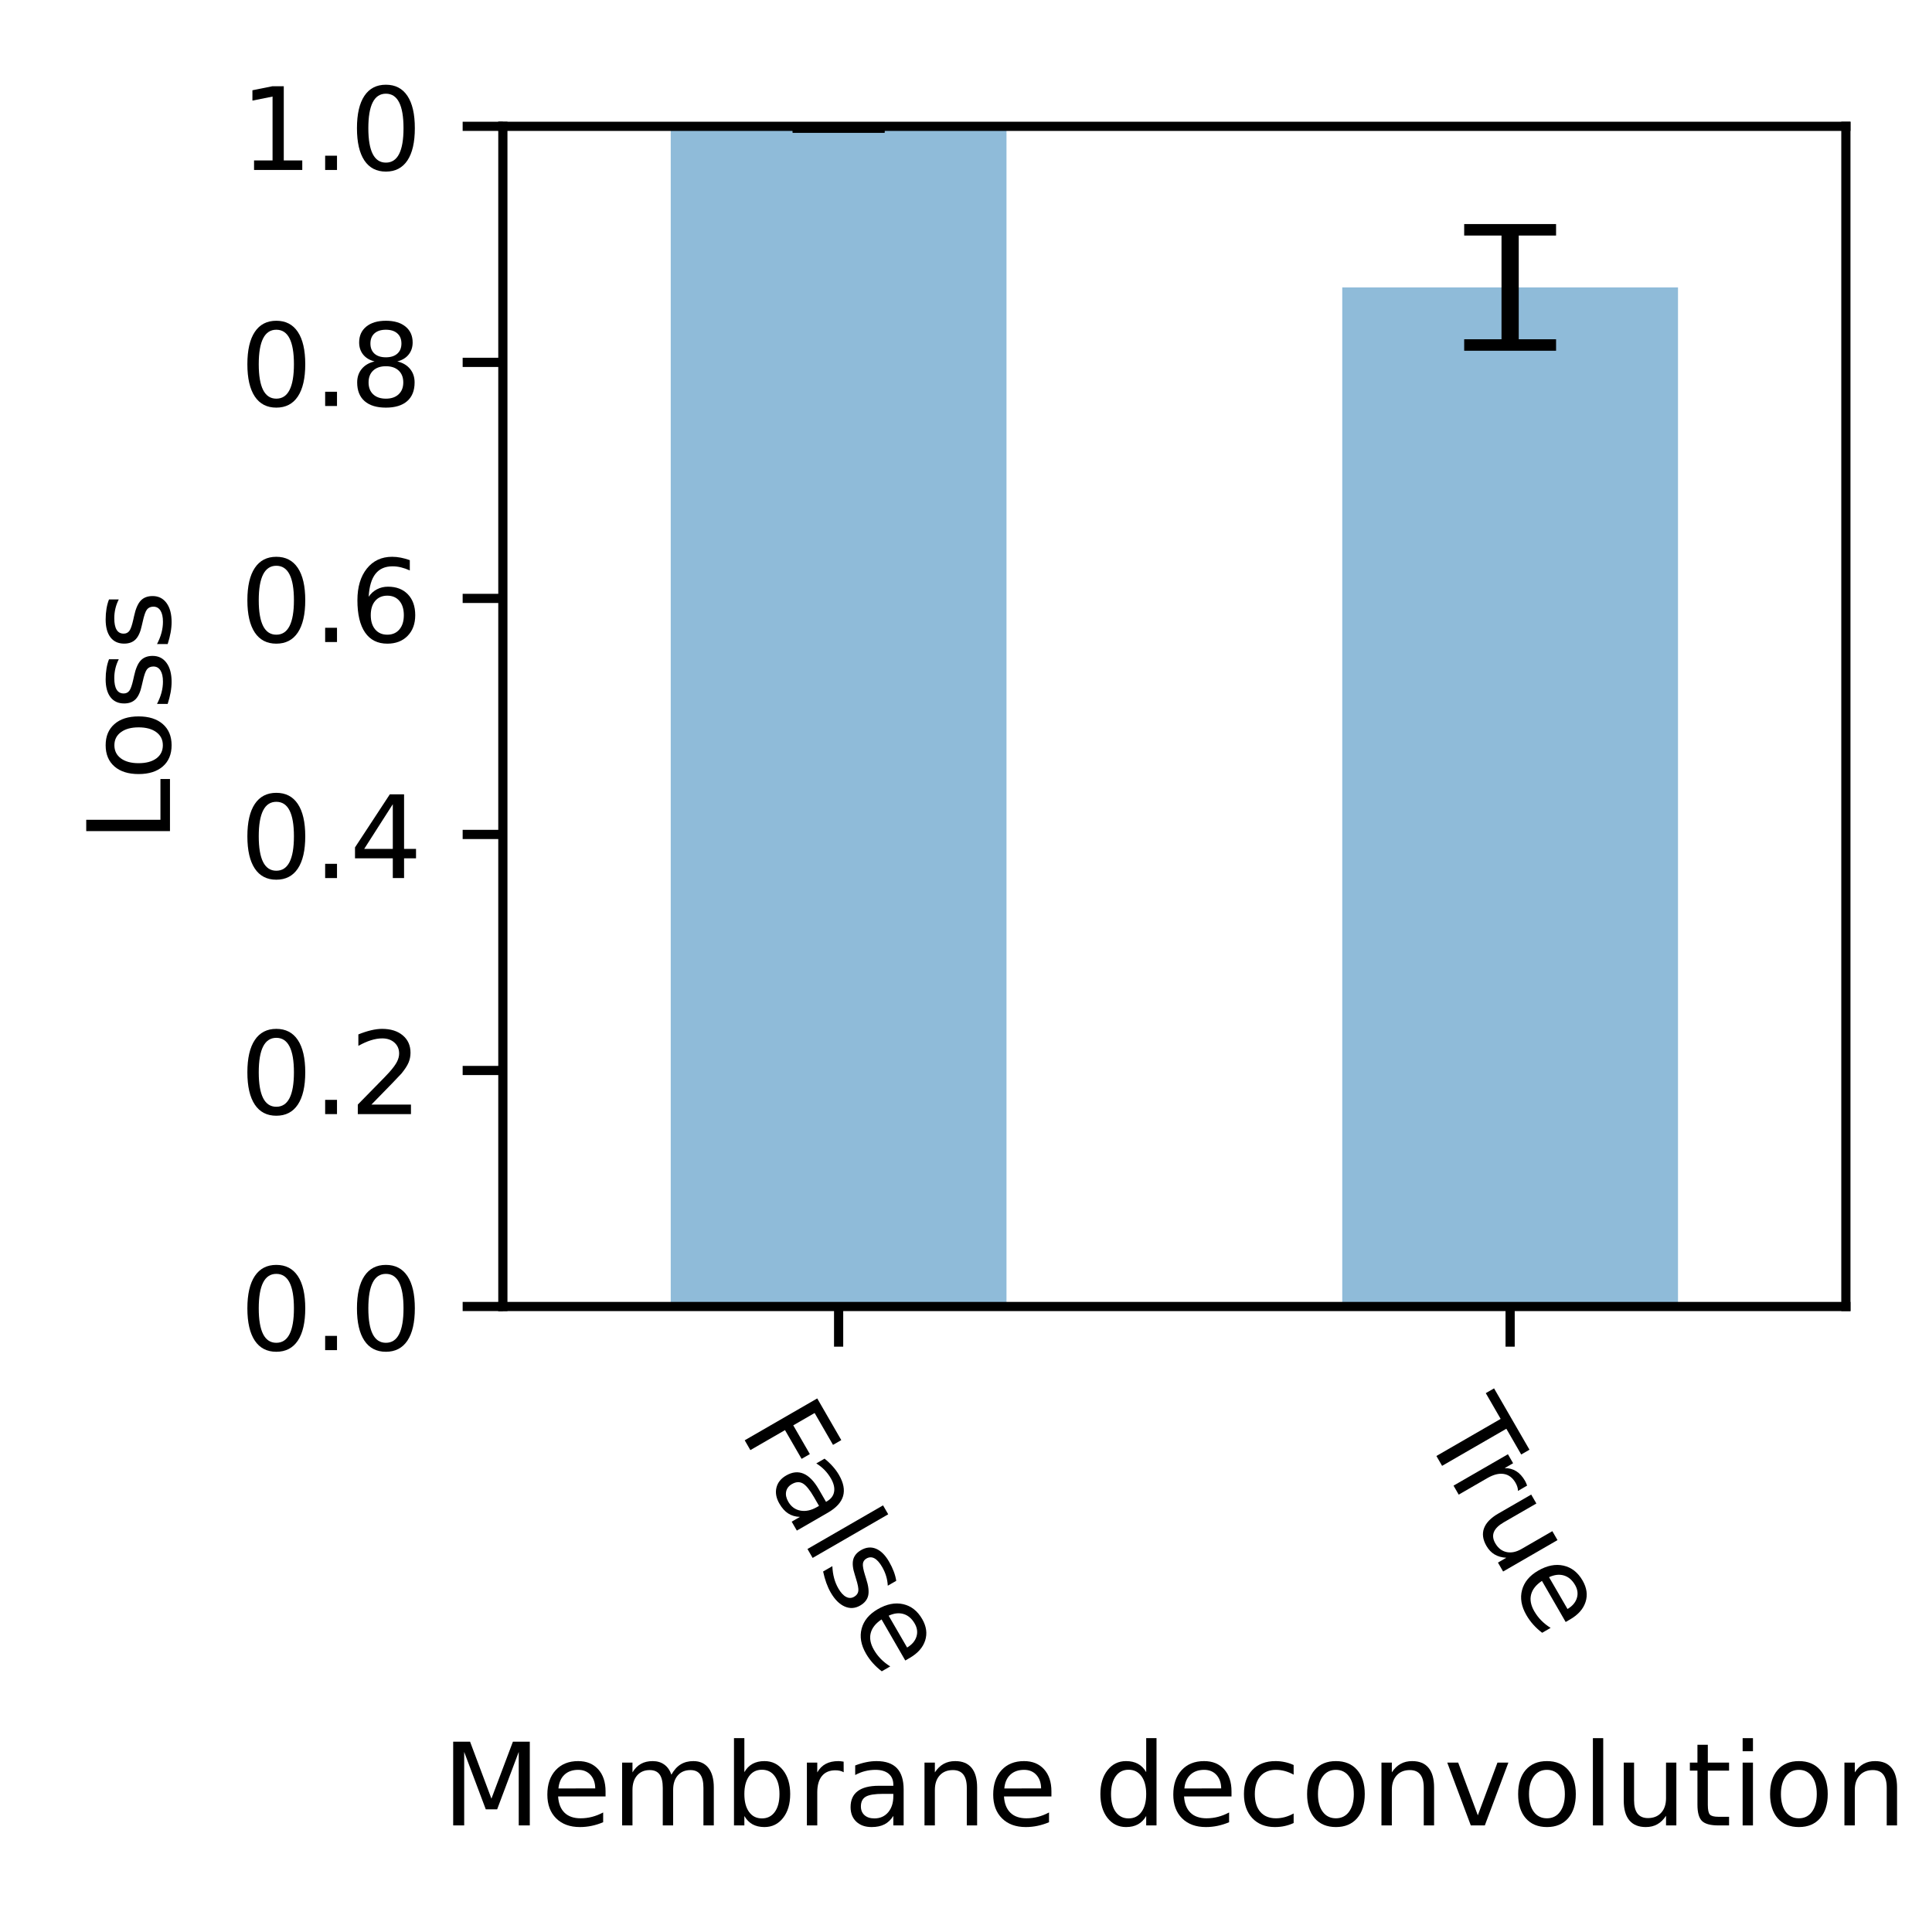
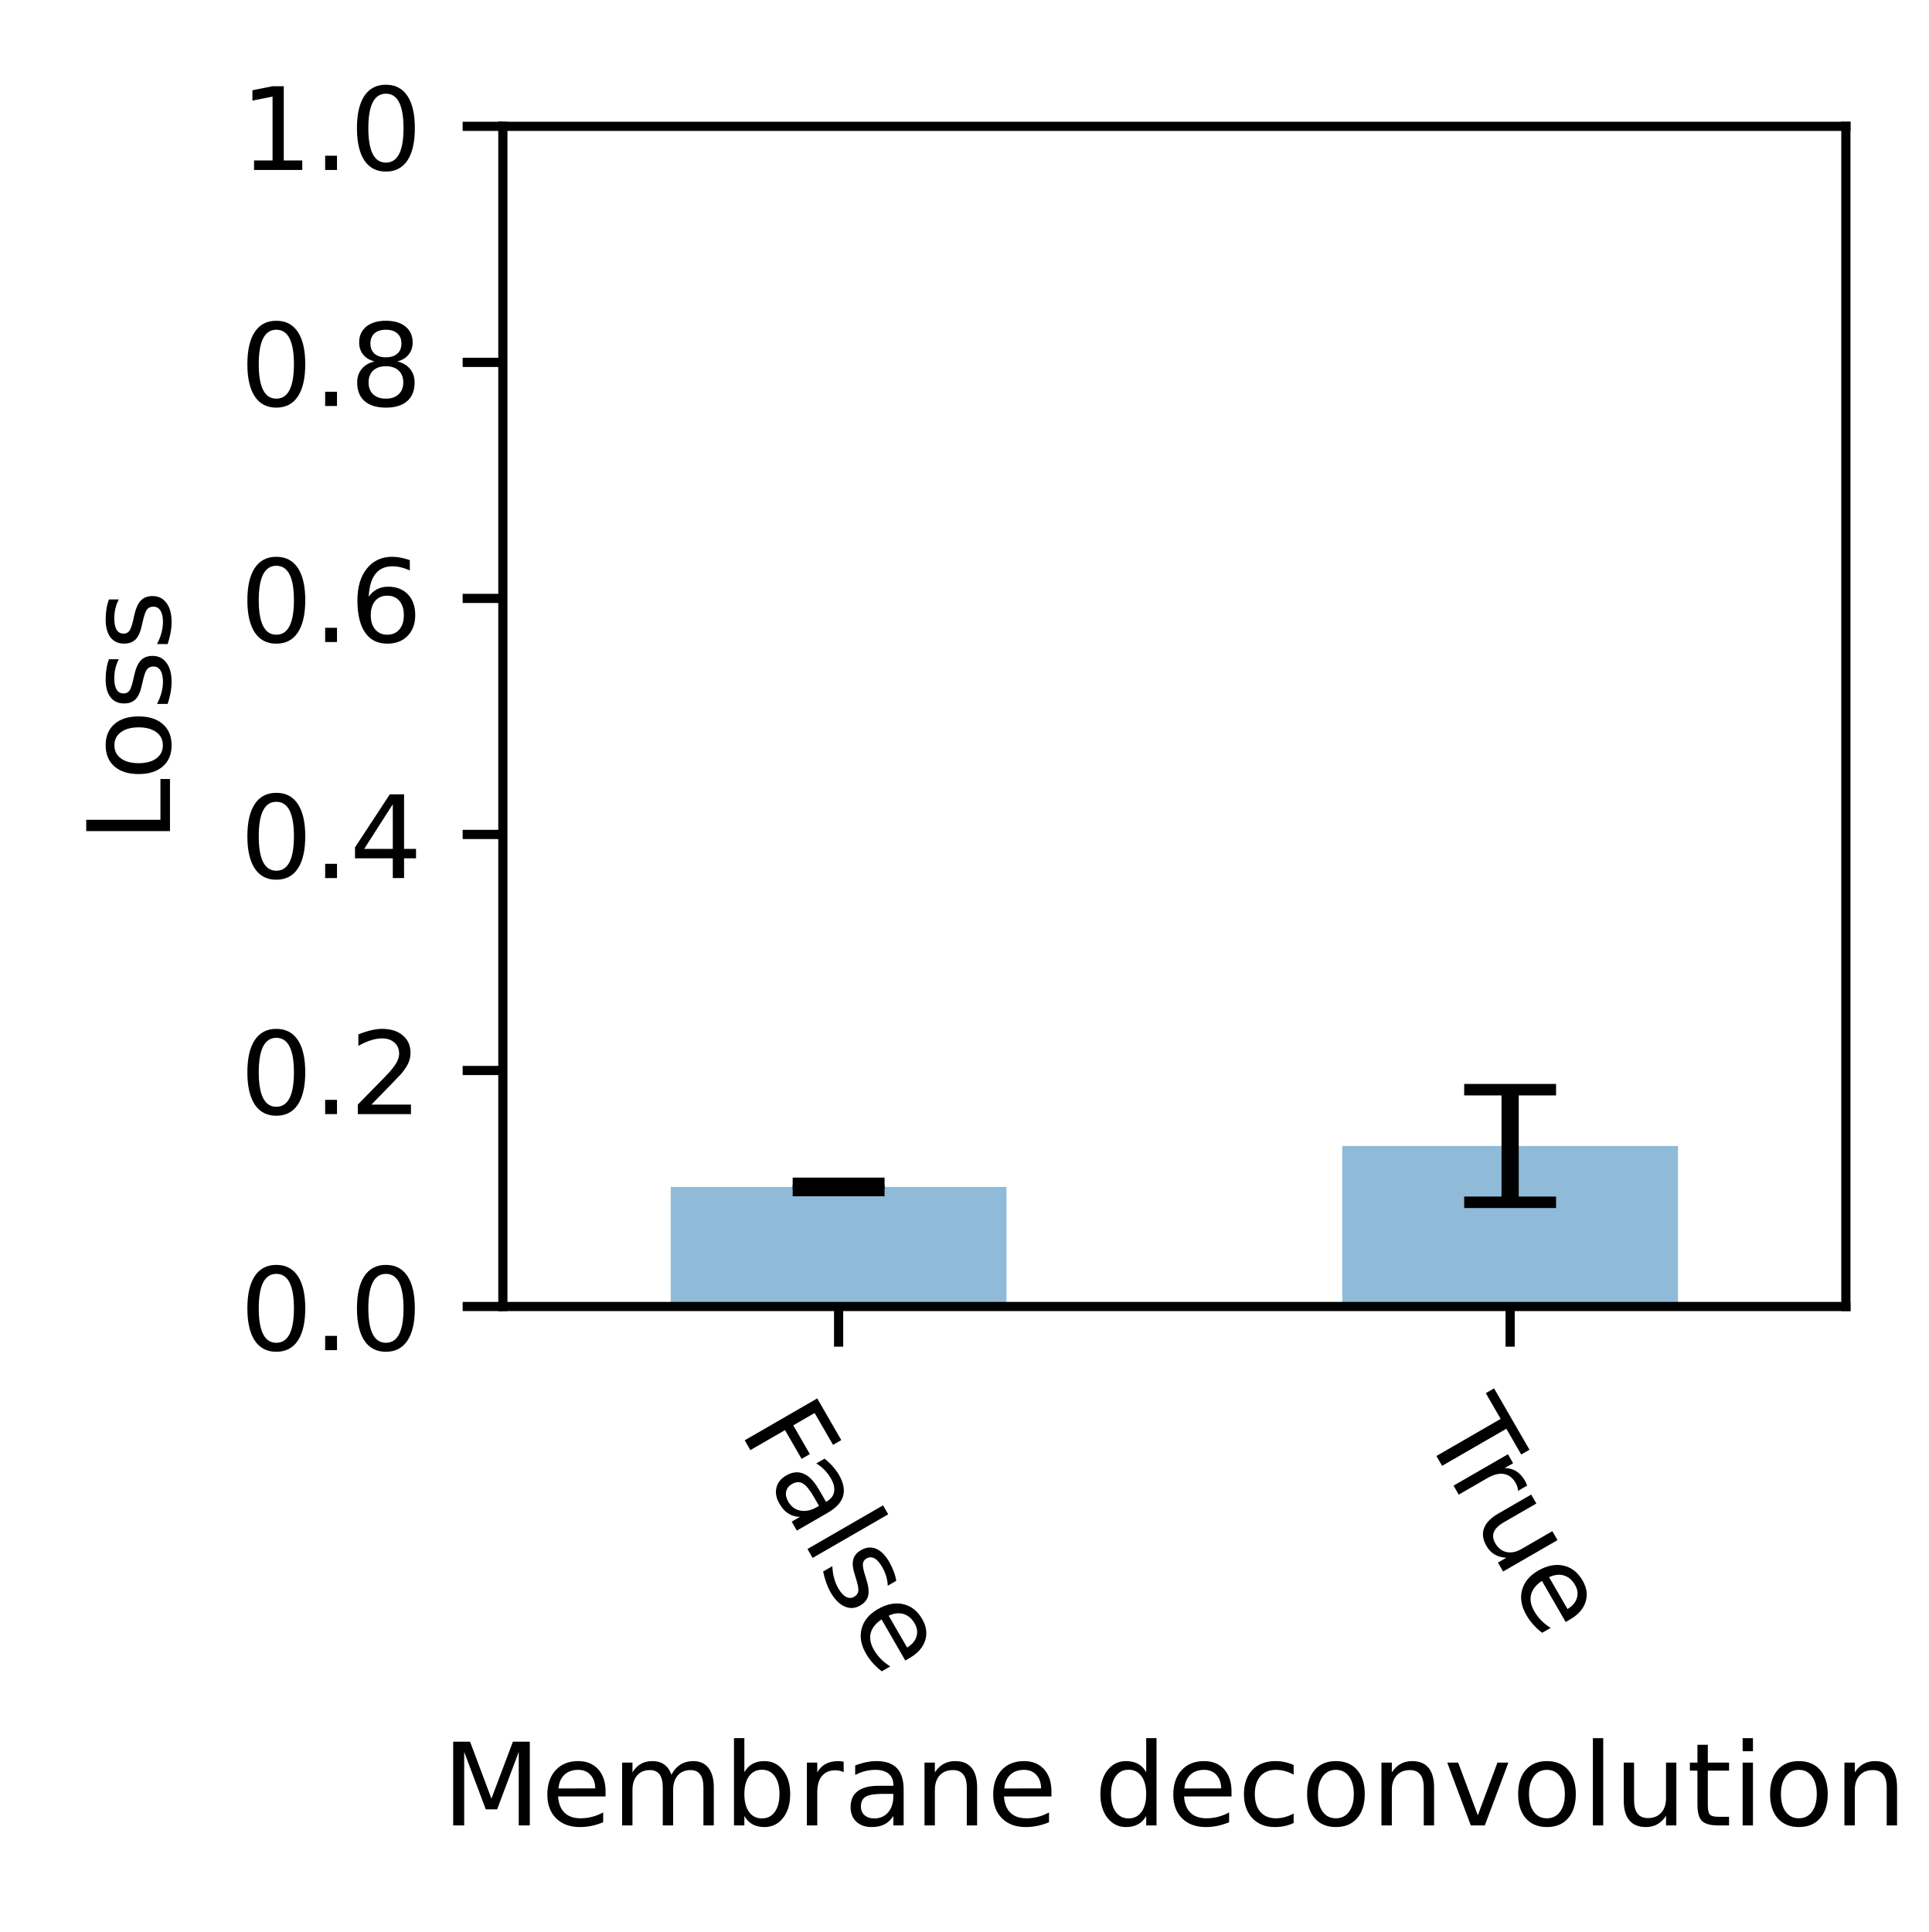
<svg xmlns="http://www.w3.org/2000/svg" xmlns:xlink="http://www.w3.org/1999/xlink" width="167.91pt" height="168.216pt" viewBox="0 0 167.91 168.216" version="1.1">
  <defs>
    <style type="text/css">*{stroke-linejoin: round; stroke-linecap: butt}</style>
  </defs>
  <g id="figure_1">
    <g id="patch_1">
      <path d="M -0 168.216  L 167.91 168.216  L 167.91 -0  L -0 -0  L -0 168.216  z " style="fill: none" />
    </g>
    <g id="axes_1">
      <g id="patch_2">
        <path d="M 43.781 113.755  L 160.71 113.755  L 160.71 10.999  L 43.781 10.999  L 43.781 113.755  z " style="fill: none" />
      </g>
      <g id="patch_3">
-         <path d="M 58.397 113.755  L 87.63 113.755  L 87.63 11.057  L 58.397 11.057  z " clip-path="url(#p2e4f0f31f2)" style="fill: #1f77b4; opacity: 0.5" />
+         <path d="M 58.397 113.755  L 87.63 113.755  L 87.63 103.345  L 58.397 103.345  z " clip-path="url(#p1e139349b4)" style="fill: #1f77b4; opacity: 0.5" />
      </g>
      <g id="patch_4">
-         <path d="M 116.862 113.755  L 146.094 113.755  L 146.094 25.025  L 116.862 25.025  z " clip-path="url(#p2e4f0f31f2)" style="fill: #1f77b4; opacity: 0.5" />
+         <path d="M 116.862 113.755  L 146.094 113.755  L 146.094 99.779  L 116.862 99.779  z " clip-path="url(#p1e139349b4)" style="fill: #1f77b4; opacity: 0.5" />
      </g>
      <g id="matplotlib.axis_1">
        <g id="xtick_1">
          <g id="line2d_1">
            <defs>
-               <path id="maaaf681339" d="M 0 0  L 0 3.5  " style="stroke: #000000; stroke-width: 0.8" />
-             </defs>
-             <g>
-               <use xlink:href="#maaaf681339" x="73.014" y="113.755" style="stroke: #000000; stroke-width: 0.8" />
+               <path id="m6665376f91" d="M 0 0  L 0 3.5  " style="stroke: #000000; stroke-width: 0.8" />
+             </defs>
+             <g>
+               <use xlink:href="#m6665376f91" x="73.014" y="113.755" style="stroke: #000000; stroke-width: 0.8" />
            </g>
          </g>
          <g id="text_1">
            <g transform="translate(64.34689 124.5543) rotate(-300) scale(0.1 -0.1)">
              <defs>
                <path id="DejaVuSans-46" d="M 628 4666  L 3309 4666  L 3309 4134  L 1259 4134  L 1259 2759  L 3109 2759  L 3109 2228  L 1259 2228  L 1259 0  L 628 0  L 628 4666  z " transform="scale(0.015625)" />
                <path id="DejaVuSans-61" d="M 2194 1759  Q 1497 1759 1228 1600  Q 959 1441 959 1056  Q 959 750 1161 570  Q 1363 391 1709 391  Q 2188 391 2477 730  Q 2766 1069 2766 1631  L 2766 1759  L 2194 1759  z M 3341 1997  L 3341 0  L 2766 0  L 2766 531  Q 2569 213 2275 61  Q 1981 -91 1556 -91  Q 1019 -91 701 211  Q 384 513 384 1019  Q 384 1609 779 1909  Q 1175 2209 1959 2209  L 2766 2209  L 2766 2266  Q 2766 2663 2505 2880  Q 2244 3097 1772 3097  Q 1472 3097 1187 3025  Q 903 2953 641 2809  L 641 3341  Q 956 3463 1253 3523  Q 1550 3584 1831 3584  Q 2591 3584 2966 3190  Q 3341 2797 3341 1997  z " transform="scale(0.015625)" />
                <path id="DejaVuSans-6c" d="M 603 4863  L 1178 4863  L 1178 0  L 603 0  L 603 4863  z " transform="scale(0.015625)" />
                <path id="DejaVuSans-73" d="M 2834 3397  L 2834 2853  Q 2591 2978 2328 3040  Q 2066 3103 1784 3103  Q 1356 3103 1142 2972  Q 928 2841 928 2578  Q 928 2378 1081 2264  Q 1234 2150 1697 2047  L 1894 2003  Q 2506 1872 2764 1633  Q 3022 1394 3022 966  Q 3022 478 2636 193  Q 2250 -91 1575 -91  Q 1294 -91 989 -36  Q 684 19 347 128  L 347 722  Q 666 556 975 473  Q 1284 391 1588 391  Q 1994 391 2212 530  Q 2431 669 2431 922  Q 2431 1156 2273 1281  Q 2116 1406 1581 1522  L 1381 1569  Q 847 1681 609 1914  Q 372 2147 372 2553  Q 372 3047 722 3315  Q 1072 3584 1716 3584  Q 2034 3584 2315 3537  Q 2597 3491 2834 3397  z " transform="scale(0.015625)" />
                <path id="DejaVuSans-65" d="M 3597 1894  L 3597 1613  L 953 1613  Q 991 1019 1311 708  Q 1631 397 2203 397  Q 2534 397 2845 478  Q 3156 559 3463 722  L 3463 178  Q 3153 47 2828 -22  Q 2503 -91 2169 -91  Q 1331 -91 842 396  Q 353 884 353 1716  Q 353 2575 817 3079  Q 1281 3584 2069 3584  Q 2775 3584 3186 3129  Q 3597 2675 3597 1894  z M 3022 2063  Q 3016 2534 2758 2815  Q 2500 3097 2075 3097  Q 1594 3097 1305 2825  Q 1016 2553 972 2059  L 3022 2063  z " transform="scale(0.015625)" />
              </defs>
              <use xlink:href="#DejaVuSans-46" />
              <use xlink:href="#DejaVuSans-61" transform="translate(48.39453 0)" />
              <use xlink:href="#DejaVuSans-6c" transform="translate(109.6738 0)" />
              <use xlink:href="#DejaVuSans-73" transform="translate(137.457 0)" />
              <use xlink:href="#DejaVuSans-65" transform="translate(189.5566 0)" />
            </g>
          </g>
        </g>
        <g id="xtick_2">
          <g id="line2d_2">
            <g>
-               <use xlink:href="#maaaf681339" x="131.478" y="113.755" style="stroke: #000000; stroke-width: 0.8" />
+               <use xlink:href="#m6665376f91" x="131.478" y="113.755" style="stroke: #000000; stroke-width: 0.8" />
            </g>
          </g>
          <g id="text_2">
            <g transform="translate(123.7798 124.5543) rotate(-300) scale(0.1 -0.1)">
              <defs>
                <path id="DejaVuSans-54" d="M -19 4666  L 3928 4666  L 3928 4134  L 2272 4134  L 2272 0  L 1638 0  L 1638 4134  L -19 4134  L -19 4666  z " transform="scale(0.015625)" />
                <path id="DejaVuSans-72" d="M 2631 2963  Q 2534 3019 2420 3045  Q 2306 3072 2169 3072  Q 1681 3072 1420 2755  Q 1159 2438 1159 1844  L 1159 0  L 581 0  L 581 3500  L 1159 3500  L 1159 2956  Q 1341 3275 1631 3429  Q 1922 3584 2338 3584  Q 2397 3584 2469 3576  Q 2541 3569 2628 3553  L 2631 2963  z " transform="scale(0.015625)" />
                <path id="DejaVuSans-75" d="M 544 1381  L 544 3500  L 1119 3500  L 1119 1403  Q 1119 906 1312 657  Q 1506 409 1894 409  Q 2359 409 2629 706  Q 2900 1003 2900 1516  L 2900 3500  L 3475 3500  L 3475 0  L 2900 0  L 2900 538  Q 2691 219 2414 64  Q 2138 -91 1772 -91  Q 1169 -91 856 284  Q 544 659 544 1381  z M 1991 3584  L 1991 3584  z " transform="scale(0.015625)" />
              </defs>
              <use xlink:href="#DejaVuSans-54" />
              <use xlink:href="#DejaVuSans-72" transform="translate(46.33398 0)" />
              <use xlink:href="#DejaVuSans-75" transform="translate(87.44727 0)" />
              <use xlink:href="#DejaVuSans-65" transform="translate(150.8262 0)" />
            </g>
          </g>
        </g>
        <g id="text_3">
          <g transform="translate(38.47472 158.9366) scale(0.1 -0.1)">
            <defs>
              <path id="DejaVuSans-4d" d="M 628 4666  L 1569 4666  L 2759 1491  L 3956 4666  L 4897 4666  L 4897 0  L 4281 0  L 4281 4097  L 3078 897  L 2444 897  L 1241 4097  L 1241 0  L 628 0  L 628 4666  z " transform="scale(0.015625)" />
              <path id="DejaVuSans-6d" d="M 3328 2828  Q 3544 3216 3844 3400  Q 4144 3584 4550 3584  Q 5097 3584 5394 3201  Q 5691 2819 5691 2113  L 5691 0  L 5113 0  L 5113 2094  Q 5113 2597 4934 2840  Q 4756 3084 4391 3084  Q 3944 3084 3684 2787  Q 3425 2491 3425 1978  L 3425 0  L 2847 0  L 2847 2094  Q 2847 2600 2669 2842  Q 2491 3084 2119 3084  Q 1678 3084 1418 2786  Q 1159 2488 1159 1978  L 1159 0  L 581 0  L 581 3500  L 1159 3500  L 1159 2956  Q 1356 3278 1631 3431  Q 1906 3584 2284 3584  Q 2666 3584 2933 3390  Q 3200 3197 3328 2828  z " transform="scale(0.015625)" />
              <path id="DejaVuSans-62" d="M 3116 1747  Q 3116 2381 2855 2742  Q 2594 3103 2138 3103  Q 1681 3103 1420 2742  Q 1159 2381 1159 1747  Q 1159 1113 1420 752  Q 1681 391 2138 391  Q 2594 391 2855 752  Q 3116 1113 3116 1747  z M 1159 2969  Q 1341 3281 1617 3432  Q 1894 3584 2278 3584  Q 2916 3584 3314 3078  Q 3713 2572 3713 1747  Q 3713 922 3314 415  Q 2916 -91 2278 -91  Q 1894 -91 1617 61  Q 1341 213 1159 525  L 1159 0  L 581 0  L 581 4863  L 1159 4863  L 1159 2969  z " transform="scale(0.015625)" />
              <path id="DejaVuSans-6e" d="M 3513 2113  L 3513 0  L 2938 0  L 2938 2094  Q 2938 2591 2744 2837  Q 2550 3084 2163 3084  Q 1697 3084 1428 2787  Q 1159 2491 1159 1978  L 1159 0  L 581 0  L 581 3500  L 1159 3500  L 1159 2956  Q 1366 3272 1645 3428  Q 1925 3584 2291 3584  Q 2894 3584 3203 3211  Q 3513 2838 3513 2113  z " transform="scale(0.015625)" />
              <path id="DejaVuSans-20" transform="scale(0.015625)" />
              <path id="DejaVuSans-64" d="M 2906 2969  L 2906 4863  L 3481 4863  L 3481 0  L 2906 0  L 2906 525  Q 2725 213 2448 61  Q 2172 -91 1784 -91  Q 1150 -91 751 415  Q 353 922 353 1747  Q 353 2572 751 3078  Q 1150 3584 1784 3584  Q 2172 3584 2448 3432  Q 2725 3281 2906 2969  z M 947 1747  Q 947 1113 1208 752  Q 1469 391 1925 391  Q 2381 391 2643 752  Q 2906 1113 2906 1747  Q 2906 2381 2643 2742  Q 2381 3103 1925 3103  Q 1469 3103 1208 2742  Q 947 2381 947 1747  z " transform="scale(0.015625)" />
              <path id="DejaVuSans-63" d="M 3122 3366  L 3122 2828  Q 2878 2963 2633 3030  Q 2388 3097 2138 3097  Q 1578 3097 1268 2742  Q 959 2388 959 1747  Q 959 1106 1268 751  Q 1578 397 2138 397  Q 2388 397 2633 464  Q 2878 531 3122 666  L 3122 134  Q 2881 22 2623 -34  Q 2366 -91 2075 -91  Q 1284 -91 818 406  Q 353 903 353 1747  Q 353 2603 823 3093  Q 1294 3584 2113 3584  Q 2378 3584 2631 3529  Q 2884 3475 3122 3366  z " transform="scale(0.015625)" />
              <path id="DejaVuSans-6f" d="M 1959 3097  Q 1497 3097 1228 2736  Q 959 2375 959 1747  Q 959 1119 1226 758  Q 1494 397 1959 397  Q 2419 397 2687 759  Q 2956 1122 2956 1747  Q 2956 2369 2687 2733  Q 2419 3097 1959 3097  z M 1959 3584  Q 2709 3584 3137 3096  Q 3566 2609 3566 1747  Q 3566 888 3137 398  Q 2709 -91 1959 -91  Q 1206 -91 779 398  Q 353 888 353 1747  Q 353 2609 779 3096  Q 1206 3584 1959 3584  z " transform="scale(0.015625)" />
              <path id="DejaVuSans-76" d="M 191 3500  L 800 3500  L 1894 563  L 2988 3500  L 3597 3500  L 2284 0  L 1503 0  L 191 3500  z " transform="scale(0.015625)" />
              <path id="DejaVuSans-74" d="M 1172 4494  L 1172 3500  L 2356 3500  L 2356 3053  L 1172 3053  L 1172 1153  Q 1172 725 1289 603  Q 1406 481 1766 481  L 2356 481  L 2356 0  L 1766 0  Q 1100 0 847 248  Q 594 497 594 1153  L 594 3053  L 172 3053  L 172 3500  L 594 3500  L 594 4494  L 1172 4494  z " transform="scale(0.015625)" />
              <path id="DejaVuSans-69" d="M 603 3500  L 1178 3500  L 1178 0  L 603 0  L 603 3500  z M 603 4863  L 1178 4863  L 1178 4134  L 603 4134  L 603 4863  z " transform="scale(0.015625)" />
            </defs>
            <use xlink:href="#DejaVuSans-4d" />
            <use xlink:href="#DejaVuSans-65" transform="translate(86.2793 0)" />
            <use xlink:href="#DejaVuSans-6d" transform="translate(147.8027 0)" />
            <use xlink:href="#DejaVuSans-62" transform="translate(245.2148 0)" />
            <use xlink:href="#DejaVuSans-72" transform="translate(308.6914 0)" />
            <use xlink:href="#DejaVuSans-61" transform="translate(349.8047 0)" />
            <use xlink:href="#DejaVuSans-6e" transform="translate(411.084 0)" />
            <use xlink:href="#DejaVuSans-65" transform="translate(474.4629 0)" />
            <use xlink:href="#DejaVuSans-20" transform="translate(535.9863 0)" />
            <use xlink:href="#DejaVuSans-64" transform="translate(567.7734 0)" />
            <use xlink:href="#DejaVuSans-65" transform="translate(631.25 0)" />
            <use xlink:href="#DejaVuSans-63" transform="translate(692.7734 0)" />
            <use xlink:href="#DejaVuSans-6f" transform="translate(747.7539 0)" />
            <use xlink:href="#DejaVuSans-6e" transform="translate(808.9355 0)" />
            <use xlink:href="#DejaVuSans-76" transform="translate(872.3145 0)" />
            <use xlink:href="#DejaVuSans-6f" transform="translate(931.4941 0)" />
            <use xlink:href="#DejaVuSans-6c" transform="translate(992.6758 0)" />
            <use xlink:href="#DejaVuSans-75" transform="translate(1020.459 0)" />
            <use xlink:href="#DejaVuSans-74" transform="translate(1083.838 0)" />
            <use xlink:href="#DejaVuSans-69" transform="translate(1123.047 0)" />
            <use xlink:href="#DejaVuSans-6f" transform="translate(1150.83 0)" />
            <use xlink:href="#DejaVuSans-6e" transform="translate(1212.012 0)" />
          </g>
        </g>
      </g>
      <g id="matplotlib.axis_2">
        <g id="ytick_1">
          <g id="line2d_3">
            <defs>
-               <path id="md3a2e5927b" d="M 0 0  L -3.5 0  " style="stroke: #000000; stroke-width: 0.8" />
-             </defs>
-             <g>
-               <use xlink:href="#md3a2e5927b" x="43.781" y="113.755" style="stroke: #000000; stroke-width: 0.8" />
+               <path id="m59b793370f" d="M 0 0  L -3.5 0  " style="stroke: #000000; stroke-width: 0.8" />
+             </defs>
+             <g>
+               <use xlink:href="#m59b793370f" x="43.781" y="113.755" style="stroke: #000000; stroke-width: 0.8" />
            </g>
          </g>
          <g id="text_4">
            <g transform="translate(20.87813 117.5543) scale(0.1 -0.1)">
              <defs>
                <path id="DejaVuSans-30" d="M 2034 4250  Q 1547 4250 1301 3770  Q 1056 3291 1056 2328  Q 1056 1369 1301 889  Q 1547 409 2034 409  Q 2525 409 2770 889  Q 3016 1369 3016 2328  Q 3016 3291 2770 3770  Q 2525 4250 2034 4250  z M 2034 4750  Q 2819 4750 3233 4129  Q 3647 3509 3647 2328  Q 3647 1150 3233 529  Q 2819 -91 2034 -91  Q 1250 -91 836 529  Q 422 1150 422 2328  Q 422 3509 836 4129  Q 1250 4750 2034 4750  z " transform="scale(0.015625)" />
                <path id="DejaVuSans-2e" d="M 684 794  L 1344 794  L 1344 0  L 684 0  L 684 794  z " transform="scale(0.015625)" />
              </defs>
              <use xlink:href="#DejaVuSans-30" />
              <use xlink:href="#DejaVuSans-2e" transform="translate(63.62305 0)" />
              <use xlink:href="#DejaVuSans-30" transform="translate(95.41016 0)" />
            </g>
          </g>
        </g>
        <g id="ytick_2">
          <g id="line2d_4">
            <g>
-               <use xlink:href="#md3a2e5927b" x="43.781" y="93.204" style="stroke: #000000; stroke-width: 0.8" />
+               <use xlink:href="#m59b793370f" x="43.781" y="93.204" style="stroke: #000000; stroke-width: 0.8" />
            </g>
          </g>
          <g id="text_5">
            <g transform="translate(20.87813 97.00316) scale(0.1 -0.1)">
              <defs>
                <path id="DejaVuSans-32" d="M 1228 531  L 3431 531  L 3431 0  L 469 0  L 469 531  Q 828 903 1448 1529  Q 2069 2156 2228 2338  Q 2531 2678 2651 2914  Q 2772 3150 2772 3378  Q 2772 3750 2511 3984  Q 2250 4219 1831 4219  Q 1534 4219 1204 4116  Q 875 4013 500 3803  L 500 4441  Q 881 4594 1212 4672  Q 1544 4750 1819 4750  Q 2544 4750 2975 4387  Q 3406 4025 3406 3419  Q 3406 3131 3298 2873  Q 3191 2616 2906 2266  Q 2828 2175 2409 1742  Q 1991 1309 1228 531  z " transform="scale(0.015625)" />
              </defs>
              <use xlink:href="#DejaVuSans-30" />
              <use xlink:href="#DejaVuSans-2e" transform="translate(63.62305 0)" />
              <use xlink:href="#DejaVuSans-32" transform="translate(95.41016 0)" />
            </g>
          </g>
        </g>
        <g id="ytick_3">
          <g id="line2d_5">
            <g>
-               <use xlink:href="#md3a2e5927b" x="43.781" y="72.653" style="stroke: #000000; stroke-width: 0.8" />
+               <use xlink:href="#m59b793370f" x="43.781" y="72.653" style="stroke: #000000; stroke-width: 0.8" />
            </g>
          </g>
          <g id="text_6">
            <g transform="translate(20.87813 76.45198) scale(0.1 -0.1)">
              <defs>
                <path id="DejaVuSans-34" d="M 2419 4116  L 825 1625  L 2419 1625  L 2419 4116  z M 2253 4666  L 3047 4666  L 3047 1625  L 3713 1625  L 3713 1100  L 3047 1100  L 3047 0  L 2419 0  L 2419 1100  L 313 1100  L 313 1709  L 2253 4666  z " transform="scale(0.015625)" />
              </defs>
              <use xlink:href="#DejaVuSans-30" />
              <use xlink:href="#DejaVuSans-2e" transform="translate(63.62305 0)" />
              <use xlink:href="#DejaVuSans-34" transform="translate(95.41016 0)" />
            </g>
          </g>
        </g>
        <g id="ytick_4">
          <g id="line2d_6">
            <g>
-               <use xlink:href="#md3a2e5927b" x="43.781" y="52.102" style="stroke: #000000; stroke-width: 0.8" />
+               <use xlink:href="#m59b793370f" x="43.781" y="52.102" style="stroke: #000000; stroke-width: 0.8" />
            </g>
          </g>
          <g id="text_7">
            <g transform="translate(20.87813 55.9008) scale(0.1 -0.1)">
              <defs>
                <path id="DejaVuSans-36" d="M 2113 2584  Q 1688 2584 1439 2293  Q 1191 2003 1191 1497  Q 1191 994 1439 701  Q 1688 409 2113 409  Q 2538 409 2786 701  Q 3034 994 3034 1497  Q 3034 2003 2786 2293  Q 2538 2584 2113 2584  z M 3366 4563  L 3366 3988  Q 3128 4100 2886 4159  Q 2644 4219 2406 4219  Q 1781 4219 1451 3797  Q 1122 3375 1075 2522  Q 1259 2794 1537 2939  Q 1816 3084 2150 3084  Q 2853 3084 3261 2657  Q 3669 2231 3669 1497  Q 3669 778 3244 343  Q 2819 -91 2113 -91  Q 1303 -91 875 529  Q 447 1150 447 2328  Q 447 3434 972 4092  Q 1497 4750 2381 4750  Q 2619 4750 2861 4703  Q 3103 4656 3366 4563  z " transform="scale(0.015625)" />
              </defs>
              <use xlink:href="#DejaVuSans-30" />
              <use xlink:href="#DejaVuSans-2e" transform="translate(63.62305 0)" />
              <use xlink:href="#DejaVuSans-36" transform="translate(95.41016 0)" />
            </g>
          </g>
        </g>
        <g id="ytick_5">
          <g id="line2d_7">
            <g>
-               <use xlink:href="#md3a2e5927b" x="43.781" y="31.55" style="stroke: #000000; stroke-width: 0.8" />
+               <use xlink:href="#m59b793370f" x="43.781" y="31.55" style="stroke: #000000; stroke-width: 0.8" />
            </g>
          </g>
          <g id="text_8">
            <g transform="translate(20.87813 35.34962) scale(0.1 -0.1)">
              <defs>
                <path id="DejaVuSans-38" d="M 2034 2216  Q 1584 2216 1326 1975  Q 1069 1734 1069 1313  Q 1069 891 1326 650  Q 1584 409 2034 409  Q 2484 409 2743 651  Q 3003 894 3003 1313  Q 3003 1734 2745 1975  Q 2488 2216 2034 2216  z M 1403 2484  Q 997 2584 770 2862  Q 544 3141 544 3541  Q 544 4100 942 4425  Q 1341 4750 2034 4750  Q 2731 4750 3128 4425  Q 3525 4100 3525 3541  Q 3525 3141 3298 2862  Q 3072 2584 2669 2484  Q 3125 2378 3379 2068  Q 3634 1759 3634 1313  Q 3634 634 3220 271  Q 2806 -91 2034 -91  Q 1263 -91 848 271  Q 434 634 434 1313  Q 434 1759 690 2068  Q 947 2378 1403 2484  z M 1172 3481  Q 1172 3119 1398 2916  Q 1625 2713 2034 2713  Q 2441 2713 2670 2916  Q 2900 3119 2900 3481  Q 2900 3844 2670 4047  Q 2441 4250 2034 4250  Q 1625 4250 1398 4047  Q 1172 3844 1172 3481  z " transform="scale(0.015625)" />
              </defs>
              <use xlink:href="#DejaVuSans-30" />
              <use xlink:href="#DejaVuSans-2e" transform="translate(63.62305 0)" />
              <use xlink:href="#DejaVuSans-38" transform="translate(95.41016 0)" />
            </g>
          </g>
        </g>
        <g id="ytick_6">
          <g id="line2d_8">
            <g>
-               <use xlink:href="#md3a2e5927b" x="43.781" y="10.999" style="stroke: #000000; stroke-width: 0.8" />
+               <use xlink:href="#m59b793370f" x="43.781" y="10.999" style="stroke: #000000; stroke-width: 0.8" />
            </g>
          </g>
          <g id="text_9">
            <g transform="translate(20.87813 14.79844) scale(0.1 -0.1)">
              <defs>
                <path id="DejaVuSans-31" d="M 794 531  L 1825 531  L 1825 4091  L 703 3866  L 703 4441  L 1819 4666  L 2450 4666  L 2450 531  L 3481 531  L 3481 0  L 794 0  L 794 531  z " transform="scale(0.015625)" />
              </defs>
              <use xlink:href="#DejaVuSans-31" />
              <use xlink:href="#DejaVuSans-2e" transform="translate(63.62305 0)" />
              <use xlink:href="#DejaVuSans-30" transform="translate(95.41016 0)" />
            </g>
          </g>
        </g>
        <g id="text_10">
          <g transform="translate(14.79844 73.34436) rotate(-90) scale(0.1 -0.1)">
            <defs>
              <path id="DejaVuSans-4c" d="M 628 4666  L 1259 4666  L 1259 531  L 3531 531  L 3531 0  L 628 0  L 628 4666  z " transform="scale(0.015625)" />
            </defs>
            <use xlink:href="#DejaVuSans-4c" />
            <use xlink:href="#DejaVuSans-6f" transform="translate(53.96289 0)" />
            <use xlink:href="#DejaVuSans-73" transform="translate(115.1445 0)" />
            <use xlink:href="#DejaVuSans-73" transform="translate(167.2441 0)" />
          </g>
        </g>
      </g>
      <g id="LineCollection_1">
-         <path d="M 73.014 11.057  L 73.014 11.056  " clip-path="url(#p2e4f0f31f2)" style="fill: none; stroke: #000000; stroke-width: 1.5" />
-         <path d="M 131.478 30.04  L 131.478 20.01  " clip-path="url(#p2e4f0f31f2)" style="fill: none; stroke: #000000; stroke-width: 1.5" />
+         <path d="M 73.014 103.659  L 73.014 103.03  " clip-path="url(#p1e139349b4)" style="fill: none; stroke: #000000; stroke-width: 1.5" />
+         <path d="M 131.478 104.683  L 131.478 94.874  " clip-path="url(#p1e139349b4)" style="fill: none; stroke: #000000; stroke-width: 1.5" />
      </g>
      <g id="line2d_9">
        <defs>
-           <path id="mf65144615c" d="M 4 0  L -4 -0  " style="stroke: #000000" />
+           <path id="m18538c861f" d="M 4 0  L -4 -0  " style="stroke: #000000" />
        </defs>
-         <g clip-path="url(#p2e4f0f31f2)">
-           <use xlink:href="#mf65144615c" x="73.014" y="11.057" style="fill: #1f77b4; stroke: #000000" />
-           <use xlink:href="#mf65144615c" x="131.478" y="30.04" style="fill: #1f77b4; stroke: #000000" />
+         <g clip-path="url(#p1e139349b4)">
+           <use xlink:href="#m18538c861f" x="73.014" y="103.659" style="fill: #1f77b4; stroke: #000000" />
+           <use xlink:href="#m18538c861f" x="131.478" y="104.683" style="fill: #1f77b4; stroke: #000000" />
        </g>
      </g>
      <g id="line2d_10">
-         <g clip-path="url(#p2e4f0f31f2)">
-           <use xlink:href="#mf65144615c" x="73.014" y="11.056" style="fill: #1f77b4; stroke: #000000" />
-           <use xlink:href="#mf65144615c" x="131.478" y="20.01" style="fill: #1f77b4; stroke: #000000" />
+         <g clip-path="url(#p1e139349b4)">
+           <use xlink:href="#m18538c861f" x="73.014" y="103.03" style="fill: #1f77b4; stroke: #000000" />
+           <use xlink:href="#m18538c861f" x="131.478" y="94.874" style="fill: #1f77b4; stroke: #000000" />
        </g>
      </g>
      <g id="patch_5">
        <path d="M 43.781 113.755  L 43.781 10.999  " style="fill: none; stroke: #000000; stroke-width: 0.8; stroke-linejoin: miter; stroke-linecap: square" />
      </g>
      <g id="patch_6">
        <path d="M 160.71 113.755  L 160.71 10.999  " style="fill: none; stroke: #000000; stroke-width: 0.8; stroke-linejoin: miter; stroke-linecap: square" />
      </g>
      <g id="patch_7">
        <path d="M 43.781 113.755  L 160.71 113.755  " style="fill: none; stroke: #000000; stroke-width: 0.8; stroke-linejoin: miter; stroke-linecap: square" />
      </g>
      <g id="patch_8">
        <path d="M 43.781 10.999  L 160.71 10.999  " style="fill: none; stroke: #000000; stroke-width: 0.8; stroke-linejoin: miter; stroke-linecap: square" />
      </g>
    </g>
  </g>
  <defs>
-     <clipPath id="p2e4f0f31f2">
+     <clipPath id="p1e139349b4">
      <rect x="43.781" y="10.999" width="116.929" height="102.756" />
    </clipPath>
  </defs>
</svg>
